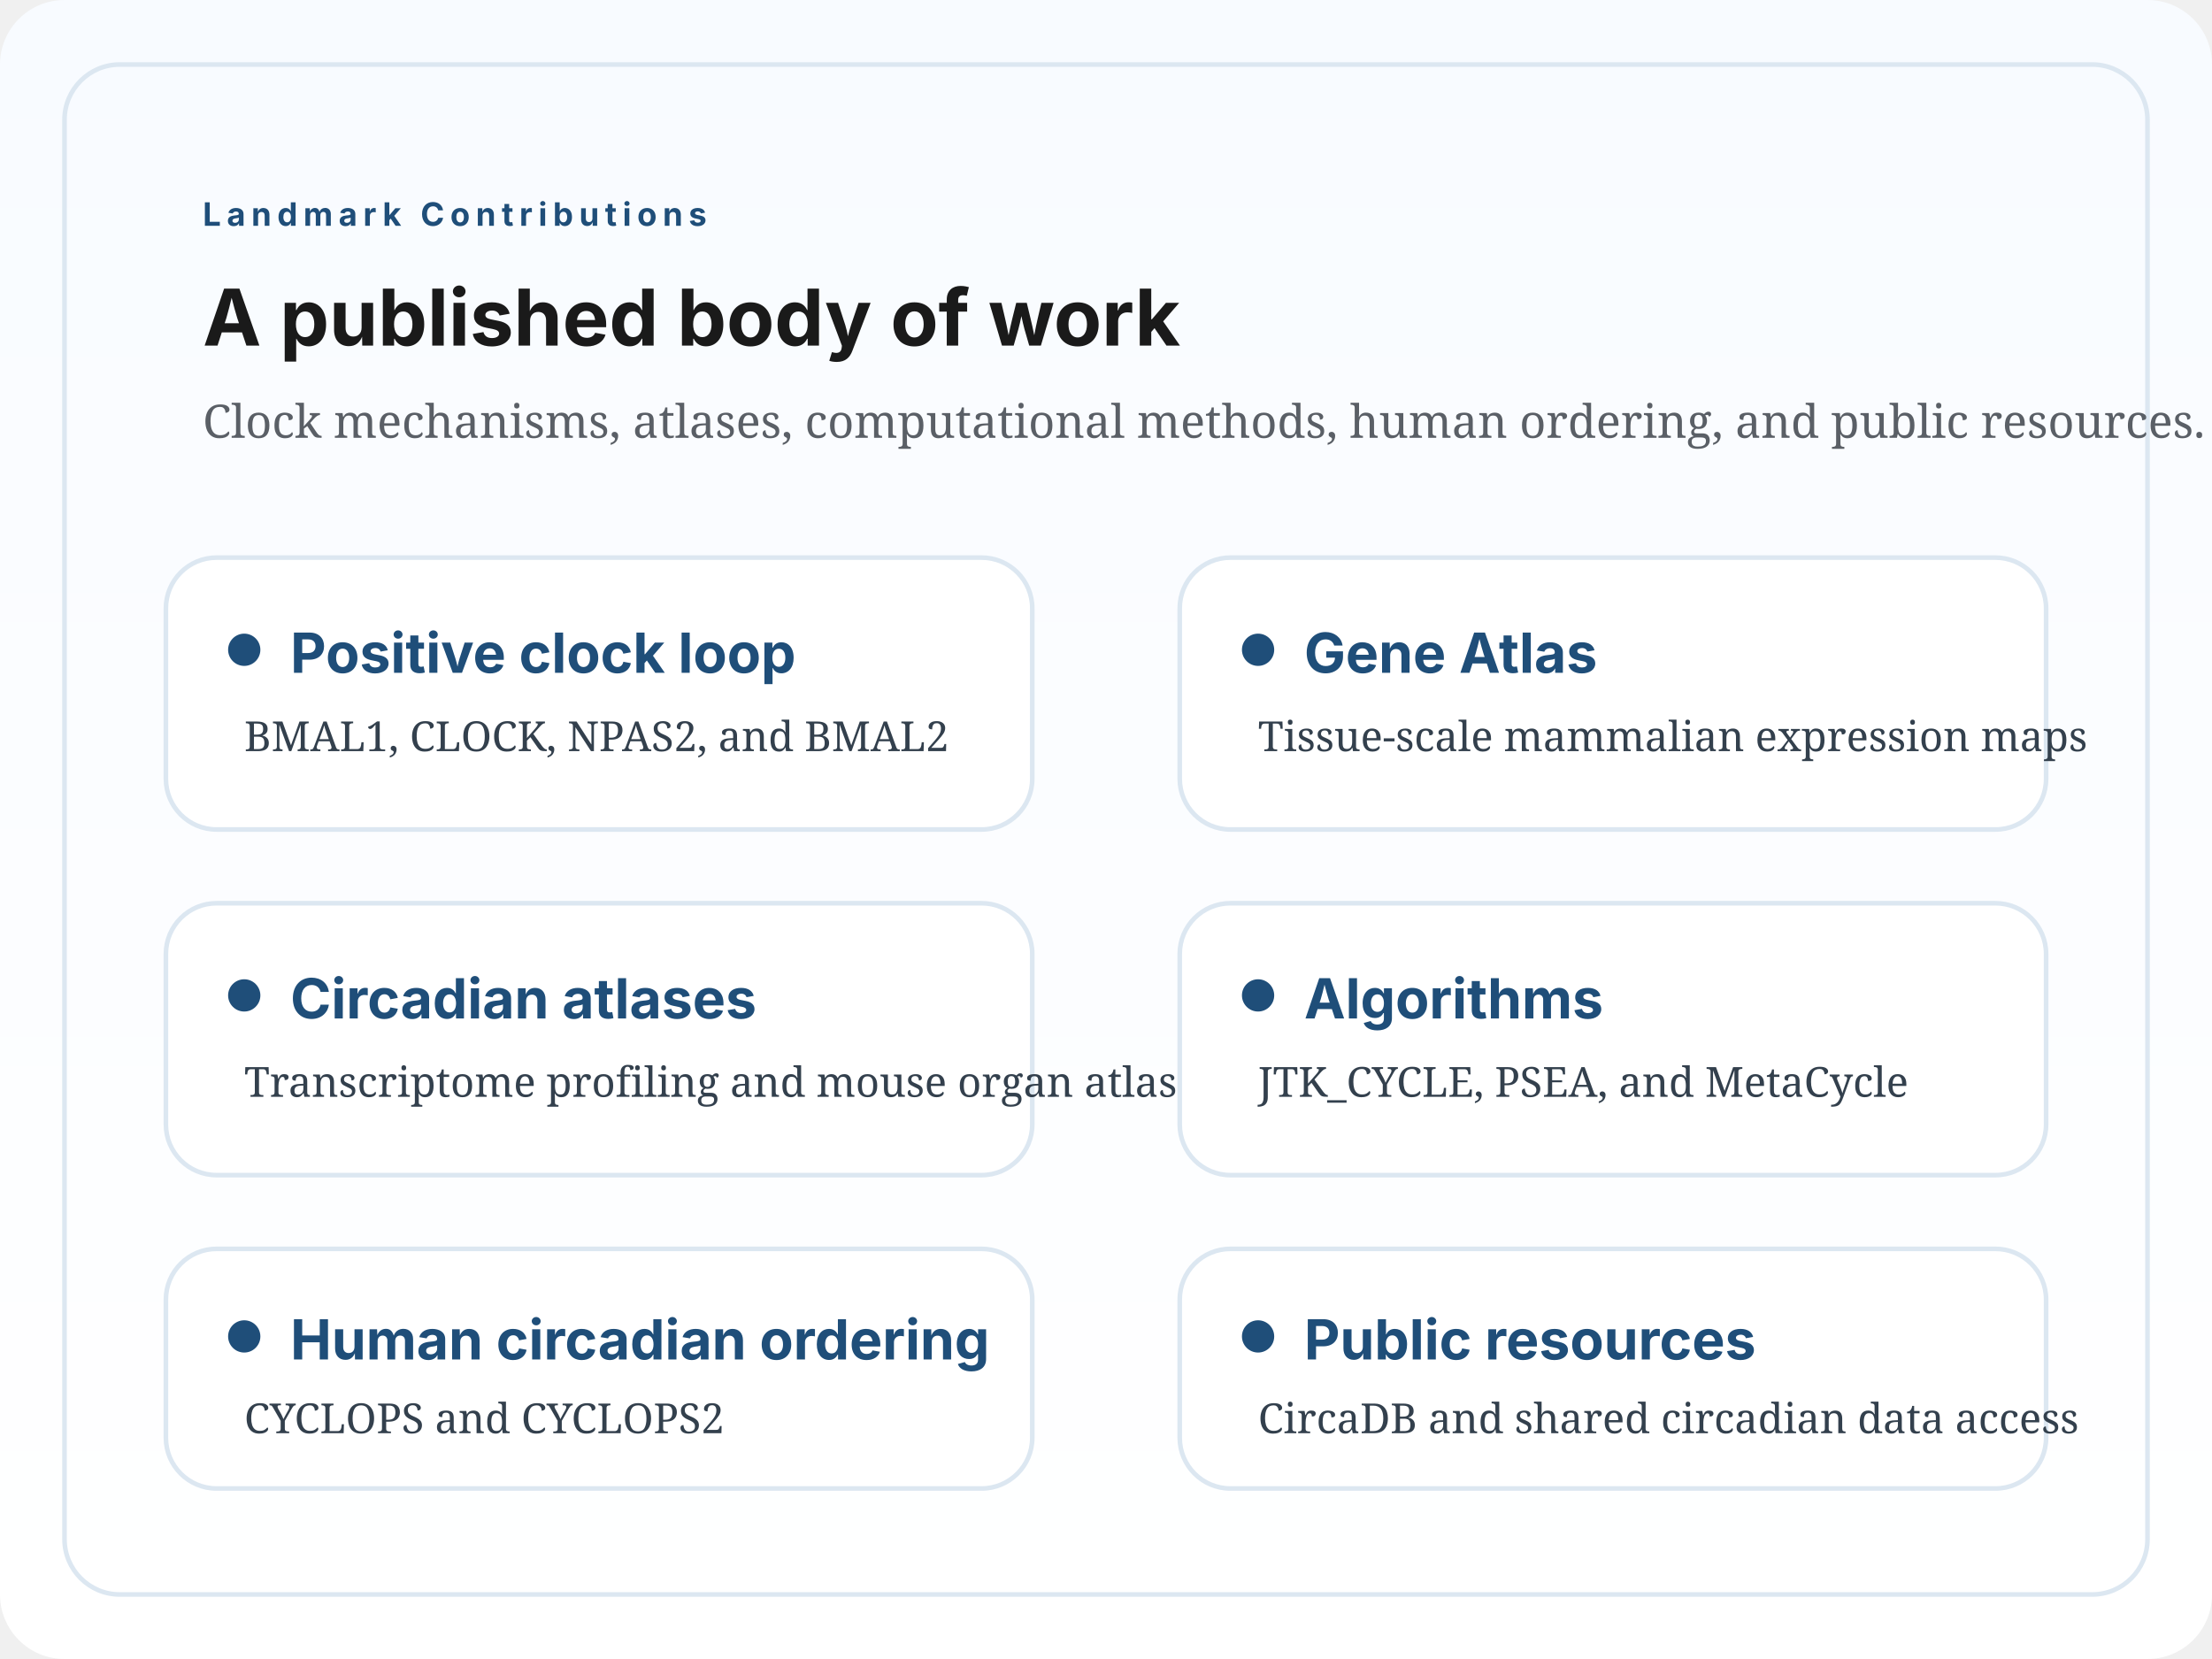
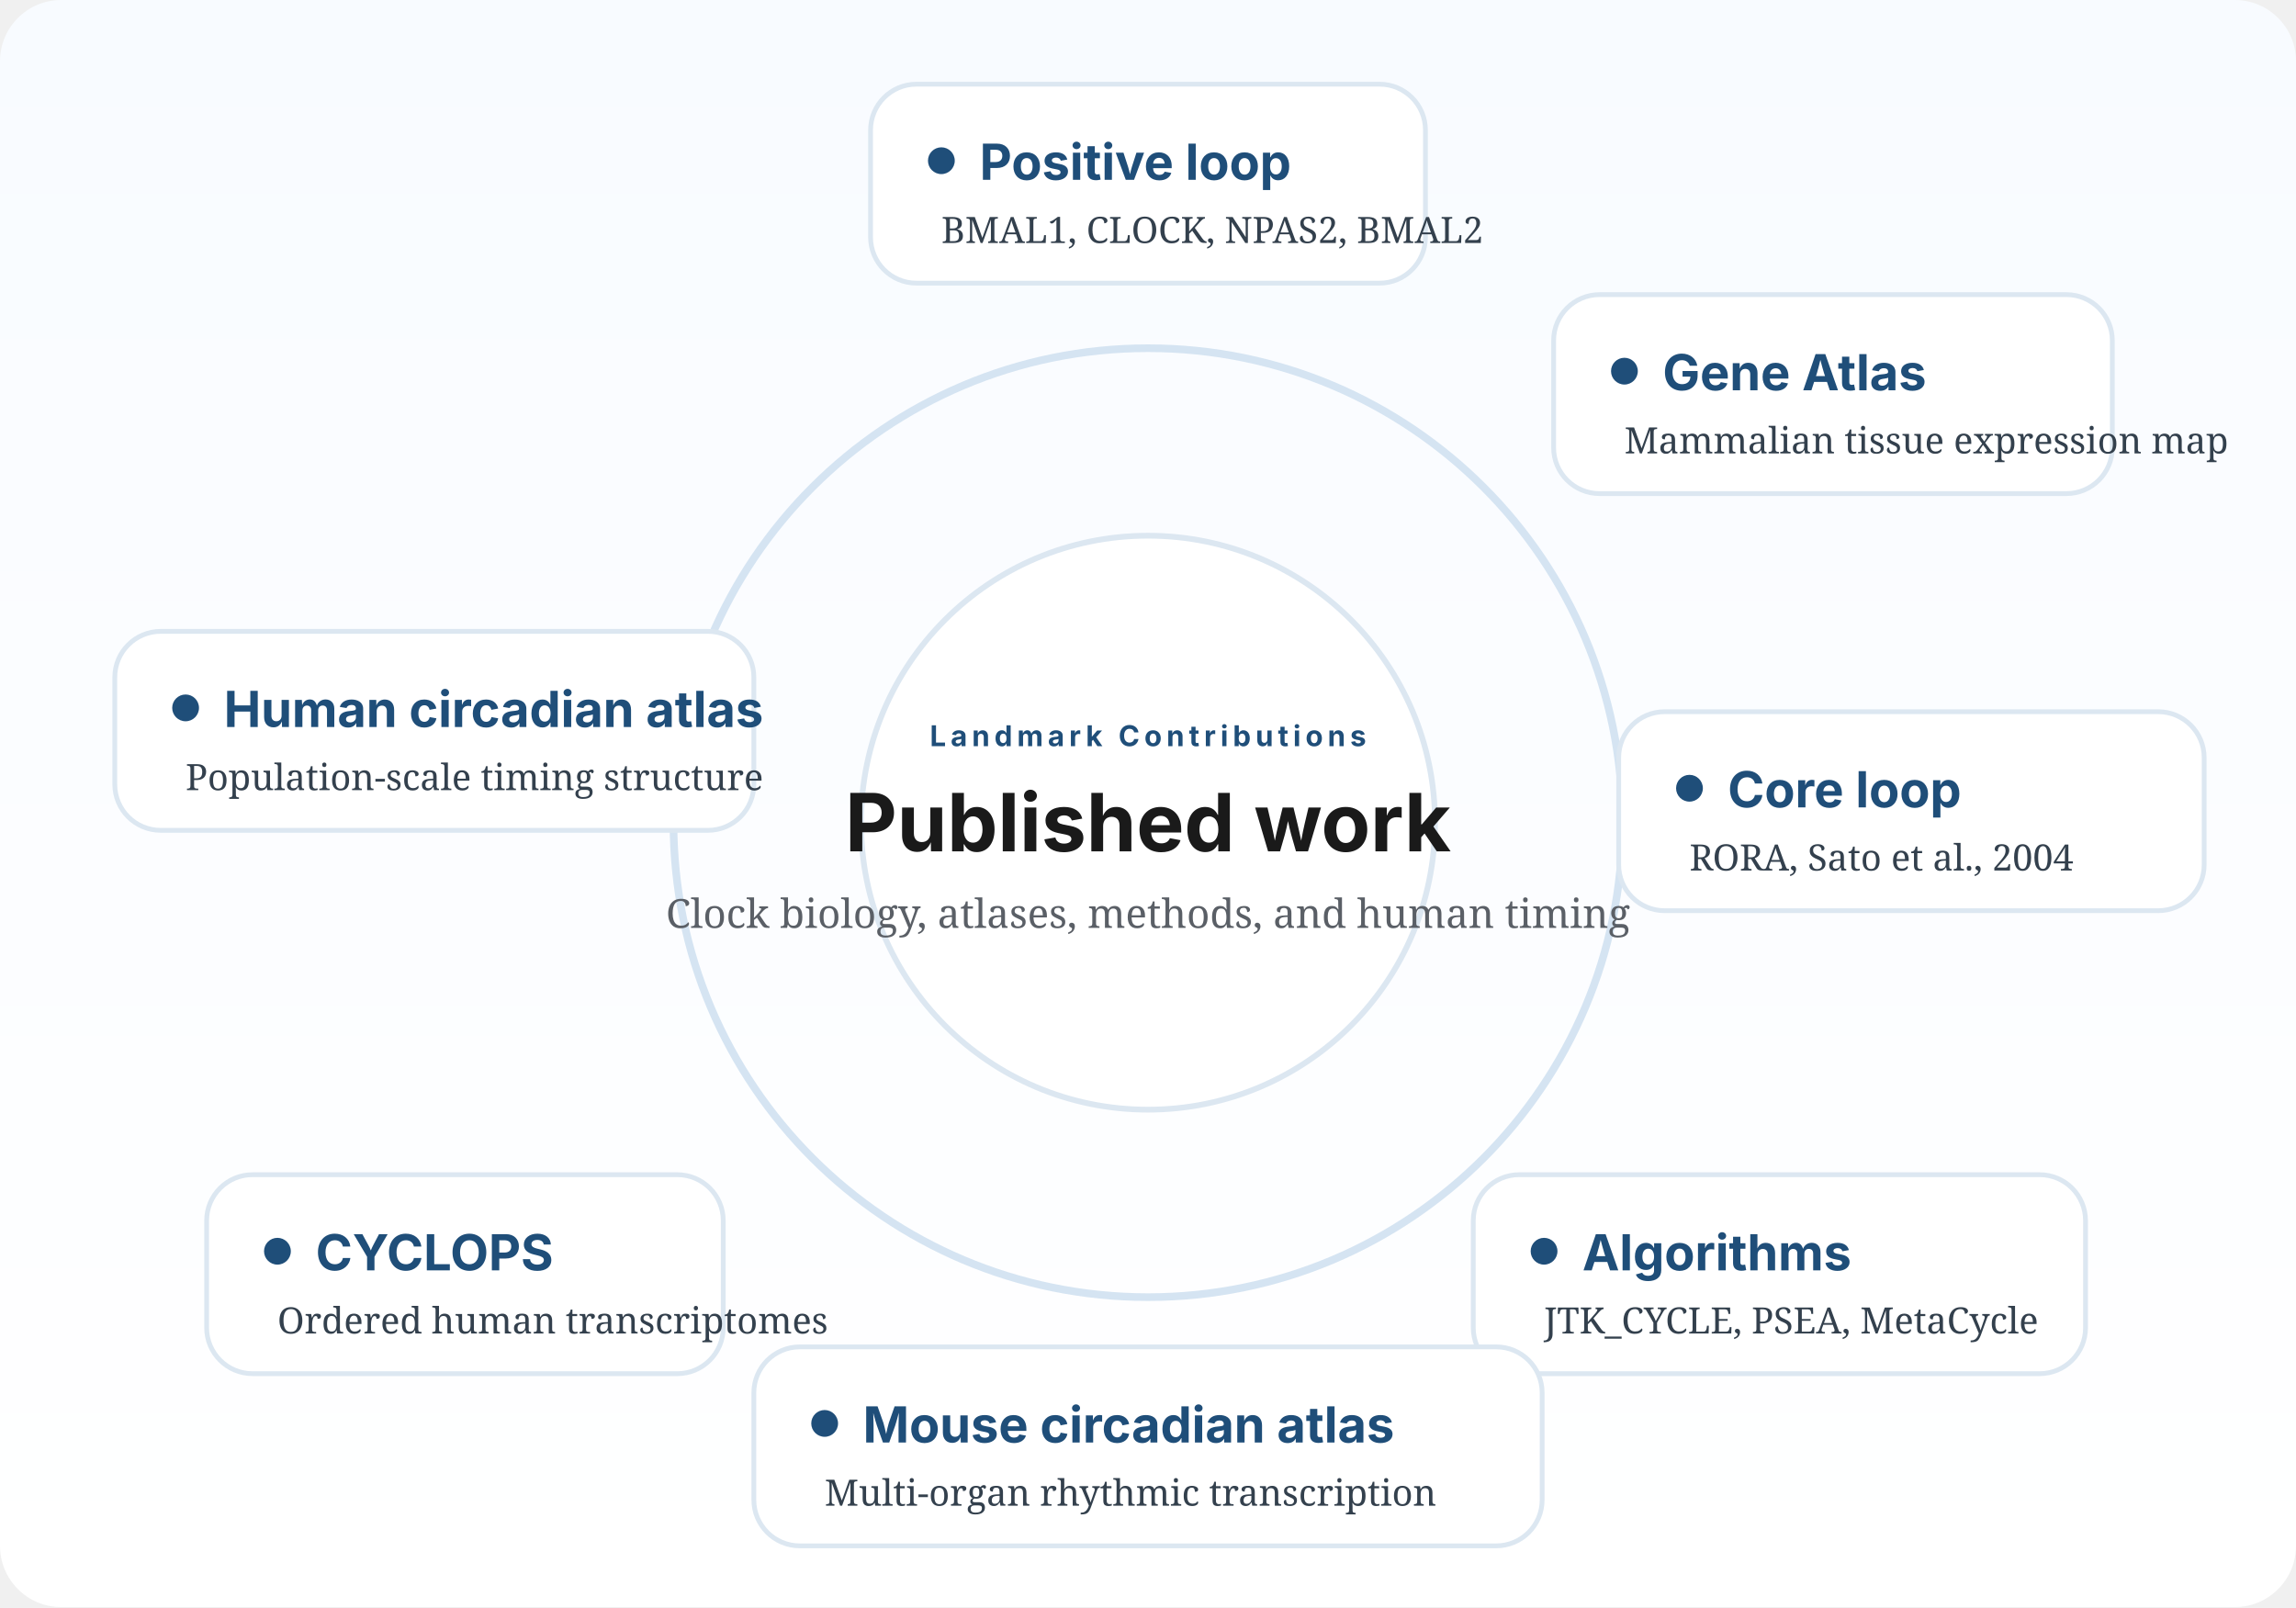
- <svg xmlns="http://www.w3.org/2000/svg" viewBox="0 0 960 720" role="img" aria-labelledby="title desc">
+ <svg xmlns="http://www.w3.org/2000/svg" viewBox="0 0 1200 840" role="img" aria-labelledby="title desc">
  <defs>
    <linearGradient id="bg" x1="0" x2="0" y1="0" y2="1">
      <stop offset="0" stop-color="#f8fbff" />
      <stop offset="1" stop-color="#ffffff" />
    </linearGradient>
    <style>
      .bg { fill: url(#bg); }
-       .frame { fill: none; stroke: #dce7f1; stroke-width: 2; }
-       .card { fill: #ffffff; stroke: #dce7f1; stroke-width: 2; }
-       .kicker { fill: #1f4e79; font: 700 14px Inter, Arial, sans-serif; letter-spacing: 0.18em; text-transform: uppercase; }
-       .title { fill: #1a1a1a; font: 700 34px Inter, Arial, sans-serif; }
-       .sub { fill: #5a5f66; font: 400 20px "Source Serif Pro", Georgia, serif; }
-       .card-title { fill: #1f4e79; font: 700 24px Inter, Arial, sans-serif; }
-       .card-copy { fill: #33404d; font: 400 18px "Source Serif Pro", Georgia, serif; }
+       .ring { fill: none; stroke: #d5e4f2; stroke-width: 4; }
+       .center { fill: #ffffff; stroke: #dce7f1; stroke-width: 3; }
+       .node { fill: #ffffff; stroke: #dce7f1; stroke-width: 2.5; }
+       .kicker { fill: #1f4e79; font: 700 15px Inter, Arial, sans-serif; letter-spacing: 0.16em; text-transform: uppercase; }
+       .title { fill: #1a1a1a; font: 700 42px Inter, Arial, sans-serif; }
+       .sub { fill: #5a5f66; font: 400 21px "Source Serif Pro", Georgia, serif; }
+       .node-title { fill: #1f4e79; font: 700 26px Inter, Arial, sans-serif; }
+       .node-copy { fill: #33404d; font: 400 19px "Source Serif Pro", Georgia, serif; }
      .mark { fill: #1f4e79; }
    </style>
  </defs>
-   <rect class="bg" width="960" height="720" rx="28" />
-   <rect class="frame" x="28" y="28" width="904" height="664" rx="24" />
-   <text class="kicker" x="88" y="98">Landmark Contributions</text>
-   <text class="title" x="88" y="150">A published body of work</text>
-   <text class="sub" x="88" y="190">Clock mechanisms, atlases, computational methods, human ordering, and public resources.</text>
-   <rect class="card" x="72" y="242" width="376" height="118" rx="22" />
-   <circle class="mark" cx="106" cy="282" r="7" />
-   <text class="card-title" x="126" y="292">Positive clock loop</text>
-   <text class="card-copy" x="106" y="326">BMAL1, CLOCK, NPAS2, and BMAL2</text>
-   <rect class="card" x="512" y="242" width="376" height="118" rx="22" />
-   <circle class="mark" cx="546" cy="282" r="7" />
-   <text class="card-title" x="566" y="292">Gene Atlas</text>
-   <text class="card-copy" x="546" y="326">Tissue-scale mammalian expression maps</text>
-   <rect class="card" x="72" y="392" width="376" height="118" rx="22" />
-   <circle class="mark" cx="106" cy="432" r="7" />
-   <text class="card-title" x="126" y="442">Circadian atlases</text>
-   <text class="card-copy" x="106" y="476">Transcriptome profiling and mouse organ atlas</text>
-   <rect class="card" x="512" y="392" width="376" height="118" rx="22" />
-   <circle class="mark" cx="546" cy="432" r="7" />
-   <text class="card-title" x="566" y="442">Algorithms</text>
-   <text class="card-copy" x="546" y="476">JTK_CYCLE, PSEA, and MetaCycle</text>
-   <rect class="card" x="72" y="542" width="376" height="104" rx="22" />
-   <circle class="mark" cx="106" cy="580" r="7" />
-   <text class="card-title" x="126" y="590">Human circadian ordering</text>
-   <text class="card-copy" x="106" y="622">CYCLOPS and CYCLOPS2</text>
-   <rect class="card" x="512" y="542" width="376" height="104" rx="22" />
-   <circle class="mark" cx="546" cy="580" r="7" />
-   <text class="card-title" x="566" y="590">Public resources</text>
-   <text class="card-copy" x="546" y="622">CircaDB and shared circadian data access</text>
+   <rect class="bg" width="1200" height="840" rx="32" />
+   <circle class="ring" cx="600" cy="430" r="248" />
+   <circle class="center" cx="600" cy="430" r="150" />
+   <text class="kicker" x="600" y="390" text-anchor="middle">Landmark Contributions</text>
+   <text class="title" x="600" y="445" text-anchor="middle">Published work</text>
+   <text class="sub" x="600" y="485" text-anchor="middle">Clock biology, atlases, methods, and human timing</text>
+   <rect class="node" x="455" y="44" width="290" height="104" rx="24" />
+   <circle class="mark" cx="492" cy="84" r="7" />
+   <text class="node-title" x="512" y="94">Positive loop</text>
+   <text class="node-copy" x="492" y="127">BMAL1, CLOCK, NPAS2, BMAL2</text>
+   <rect class="node" x="812" y="154" width="292" height="104" rx="24" />
+   <circle class="mark" cx="849" cy="194" r="7" />
+   <text class="node-title" x="869" y="204">Gene Atlas</text>
+   <text class="node-copy" x="849" y="237">Mammalian tissue expression map</text>
+   <rect class="node" x="846" y="372" width="306" height="104" rx="24" />
+   <circle class="mark" cx="883" cy="412" r="7" />
+   <text class="node-title" x="903" y="422">Core loop</text>
+   <text class="node-copy" x="883" y="455">RORA, Sato et al., 2004</text>
+   <rect class="node" x="770" y="614" width="320" height="104" rx="24" />
+   <circle class="mark" cx="807" cy="654" r="7" />
+   <text class="node-title" x="827" y="664">Algorithms</text>
+   <text class="node-copy" x="807" y="697">JTK_CYCLE, PSEA, MetaCycle</text>
+   <rect class="node" x="394" y="704" width="412" height="104" rx="24" />
+   <circle class="mark" cx="431" cy="744" r="7" />
+   <text class="node-title" x="451" y="754">Mouse circadian atlas</text>
+   <text class="node-copy" x="431" y="787">Multi-organ rhythmic transcription</text>
+   <rect class="node" x="108" y="614" width="270" height="104" rx="24" />
+   <circle class="mark" cx="145" cy="654" r="7" />
+   <text class="node-title" x="165" y="664">CYCLOPS</text>
+   <text class="node-copy" x="145" y="697">Ordered human transcriptomes</text>
+   <rect class="node" x="60" y="330" width="334" height="104" rx="24" />
+   <circle class="mark" cx="97" cy="370" r="7" />
+   <text class="node-title" x="117" y="380">Human circadian atlas</text>
+   <text class="node-copy" x="97" y="413">Population-scale timing structure</text>
</svg>
